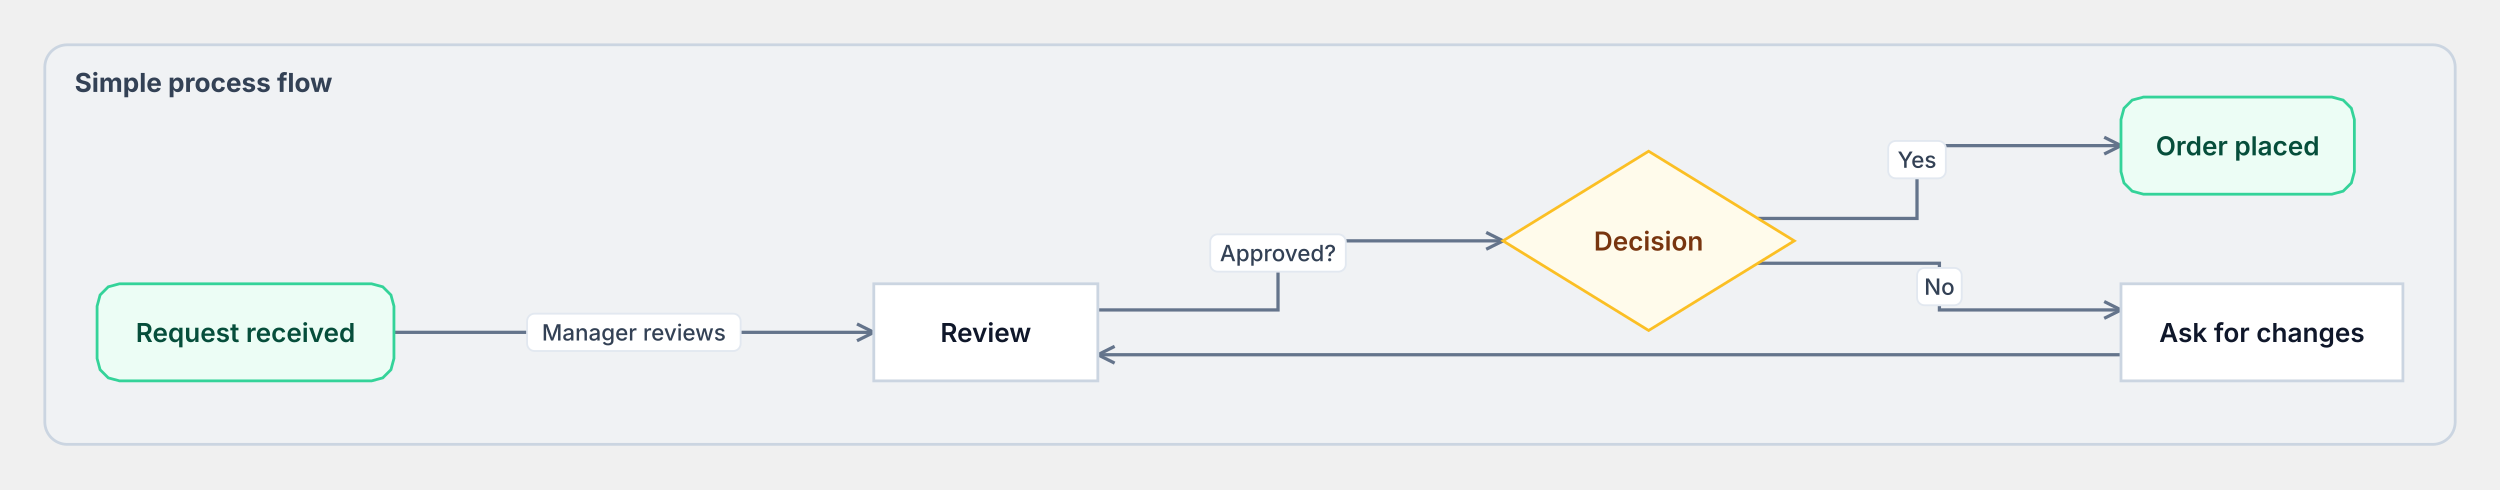
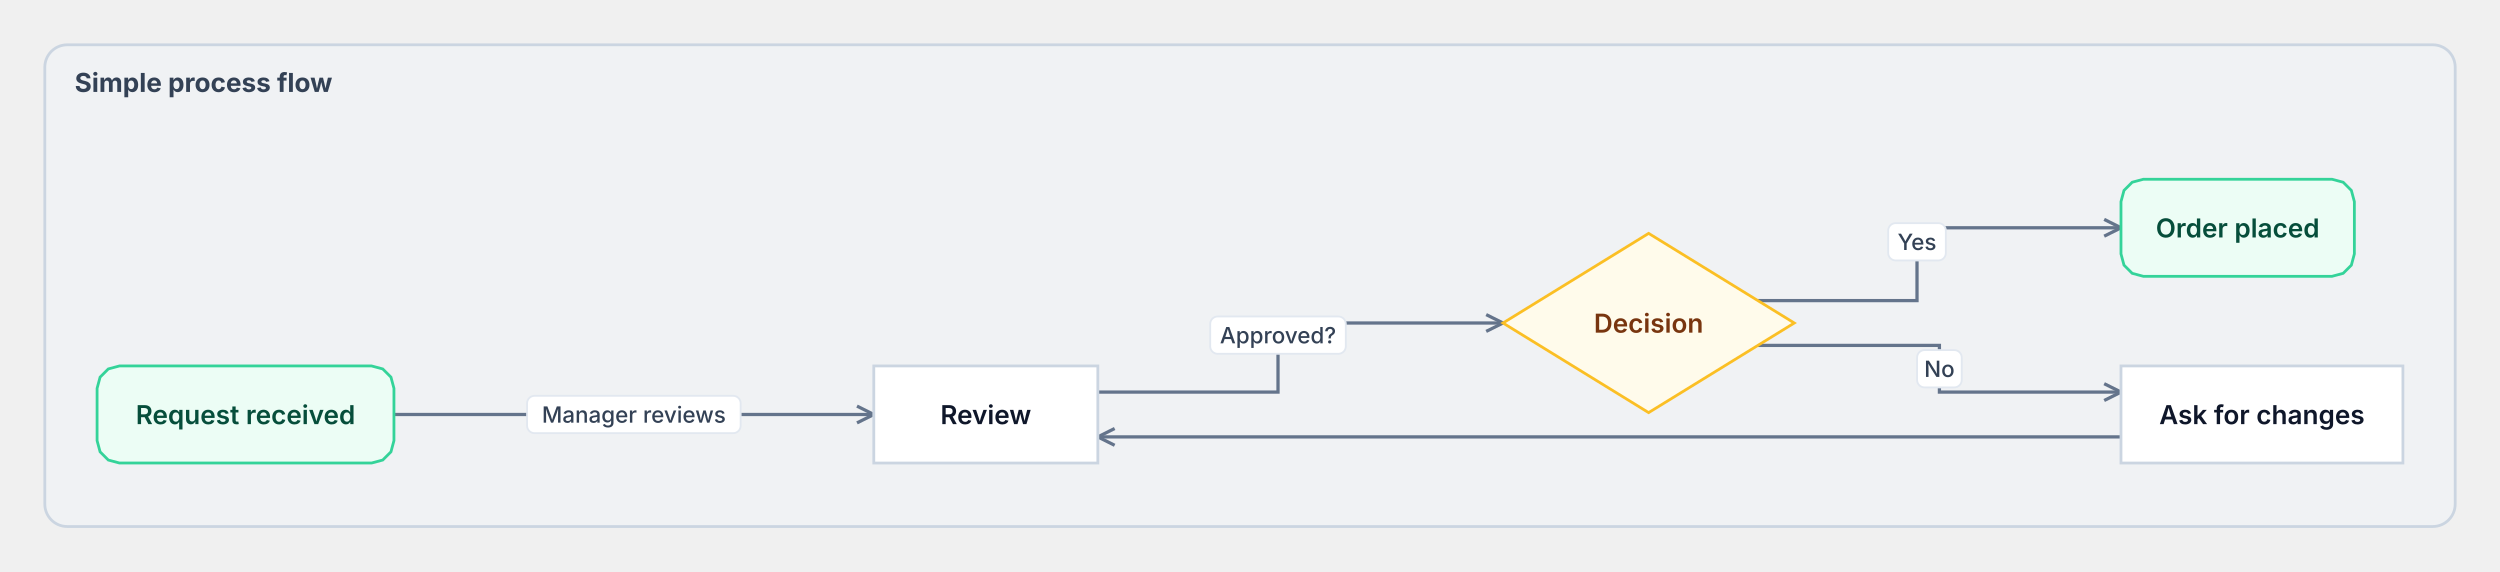
- <svg xmlns="http://www.w3.org/2000/svg" viewBox="-24 -24 1339 262" width="1339" height="262" data-openflowkit-document="template-simple-process" data-page="page-1" data-theme="light" data-pixel-ratio="1">
+ <svg xmlns="http://www.w3.org/2000/svg" viewBox="-24 -24 1339 306" width="1339" height="306" data-openflowkit-document="template-simple-process" data-page="page-1" data-theme="light" data-pixel-ratio="1">
  <g data-node-id="dsl-1365sm0" transform="matrix(1 0 0 1 0 0)">
-     <rect x="0" y="0" width="1291" height="214" rx="12" fill="rgba(241,245,249,0.52)" stroke="#cbd5e1" stroke-width="1.5" />
+     <rect x="0" y="0" width="1291" height="258" rx="12" fill="rgba(241,245,249,0.52)" stroke="#cbd5e1" stroke-width="1.5" />
    <g>
      <text x="16" y="20" text-anchor="start" dominant-baseline="middle" fill="#334155" font-family="Inter, ui-sans-serif, system-ui, sans-serif" font-size="14" font-weight="700">Simple process flow</text>
    </g>
  </g>
  <g data-connector-id="edge:request-&gt;review:1">
-     <path d="M187 154 L444 154" fill="none" stroke="#64748b" stroke-width="1.75" opacity="1" />
-     <rect x="258.3" y="144" width="114.4" height="20" rx="4" fill="#ffffff" stroke="#e2e8f0" stroke-width="1" />
-     <text x="315.5" y="154" text-anchor="middle" dominant-baseline="middle" fill="#334155" font-family="Inter, ui-sans-serif, system-ui, sans-serif" font-size="12" font-weight="500">Manager reviews</text>
-     <path d="M435 158.5 L444 154 L435 149.5" fill="none" stroke="#64748b" stroke-width="1.75" opacity="1" stroke-linejoin="round" />
+     <path d="M187 198 L444 198" fill="none" stroke="#64748b" stroke-width="1.75" opacity="1" />
+     <rect x="258.3" y="188" width="114.4" height="20" rx="4" fill="#ffffff" stroke="#e2e8f0" stroke-width="1" />
+     <text x="315.5" y="198" text-anchor="middle" dominant-baseline="middle" fill="#334155" font-family="Inter, ui-sans-serif, system-ui, sans-serif" font-size="12" font-weight="500">Manager reviews</text>
+     <path d="M435 202.5 L444 198 L435 193.5" fill="none" stroke="#64748b" stroke-width="1.75" opacity="1" stroke-linejoin="round" />
  </g>
  <g data-connector-id="edge:review-&gt;decision:1">
-     <path d="M564 142 L660.5 142 L660.5 105 L781 105" fill="none" stroke="#64748b" stroke-width="1.75" opacity="1" />
-     <rect x="624.18" y="101.5" width="72.64" height="20" rx="4" fill="#ffffff" stroke="#e2e8f0" stroke-width="1" />
-     <text x="660.5" y="111.5" text-anchor="middle" dominant-baseline="middle" fill="#334155" font-family="Inter, ui-sans-serif, system-ui, sans-serif" font-size="12" font-weight="500">Approved?</text>
-     <path d="M772 109.5 L781 105 L772 100.5" fill="none" stroke="#64748b" stroke-width="1.75" opacity="1" stroke-linejoin="round" />
+     <path d="M564 186 L660.5 186 L660.5 149 L781 149" fill="none" stroke="#64748b" stroke-width="1.75" opacity="1" />
+     <rect x="624.18" y="145.5" width="72.64" height="20" rx="4" fill="#ffffff" stroke="#e2e8f0" stroke-width="1" />
+     <text x="660.5" y="155.5" text-anchor="middle" dominant-baseline="middle" fill="#334155" font-family="Inter, ui-sans-serif, system-ui, sans-serif" font-size="12" font-weight="500">Approved?</text>
+     <path d="M772 153.5 L781 149 L772 144.5" fill="none" stroke="#64748b" stroke-width="1.75" opacity="1" stroke-linejoin="round" />
  </g>
  <g data-connector-id="edge:decision-&gt;done:1">
-     <path d="M917.5 93 L1002.75 93 L1002.75 54 L1112 54" fill="none" stroke="#64748b" stroke-width="1.75" opacity="1" />
-     <rect x="987.31" y="51.5" width="30.88" height="20" rx="4" fill="#ffffff" stroke="#e2e8f0" stroke-width="1" />
-     <text x="1002.75" y="61.5" text-anchor="middle" dominant-baseline="middle" fill="#334155" font-family="Inter, ui-sans-serif, system-ui, sans-serif" font-size="12" font-weight="500">Yes</text>
-     <path d="M1103 58.5 L1112 54 L1103 49.5" fill="none" stroke="#64748b" stroke-width="1.75" opacity="1" stroke-linejoin="round" />
+     <path d="M917.5 137 L1002.75 137 L1002.75 98 L1112 98" fill="none" stroke="#64748b" stroke-width="1.75" opacity="1" />
+     <rect x="987.31" y="95.5" width="30.88" height="20" rx="4" fill="#ffffff" stroke="#e2e8f0" stroke-width="1" />
+     <text x="1002.75" y="105.5" text-anchor="middle" dominant-baseline="middle" fill="#334155" font-family="Inter, ui-sans-serif, system-ui, sans-serif" font-size="12" font-weight="500">Yes</text>
+     <path d="M1103 102.5 L1112 98 L1103 93.5" fill="none" stroke="#64748b" stroke-width="1.75" opacity="1" stroke-linejoin="round" />
  </g>
  <g data-connector-id="edge:decision-&gt;revise:1">
-     <path d="M917.5 117 L1014.75 117 L1014.75 142 L1112 142" fill="none" stroke="#64748b" stroke-width="1.75" opacity="1" />
-     <rect x="1002.79" y="119.5" width="23.92" height="20" rx="4" fill="#ffffff" stroke="#e2e8f0" stroke-width="1" />
-     <text x="1014.75" y="129.5" text-anchor="middle" dominant-baseline="middle" fill="#334155" font-family="Inter, ui-sans-serif, system-ui, sans-serif" font-size="12" font-weight="500">No</text>
-     <path d="M1103 146.5 L1112 142 L1103 137.5" fill="none" stroke="#64748b" stroke-width="1.75" opacity="1" stroke-linejoin="round" />
+     <path d="M917.5 161 L1014.75 161 L1014.75 186 L1112 186" fill="none" stroke="#64748b" stroke-width="1.75" opacity="1" />
+     <rect x="1002.79" y="163.5" width="23.92" height="20" rx="4" fill="#ffffff" stroke="#e2e8f0" stroke-width="1" />
+     <text x="1014.75" y="173.5" text-anchor="middle" dominant-baseline="middle" fill="#334155" font-family="Inter, ui-sans-serif, system-ui, sans-serif" font-size="12" font-weight="500">No</text>
+     <path d="M1103 190.5 L1112 186 L1103 181.5" fill="none" stroke="#64748b" stroke-width="1.75" opacity="1" stroke-linejoin="round" />
  </g>
  <g data-connector-id="edge:revise-&gt;review:1">
-     <path d="M1112 166 L564 166" fill="none" stroke="#64748b" stroke-width="1.75" opacity="1" />
-     <path d="M573 161.5 L564 166 L573 170.5" fill="none" stroke="#64748b" stroke-width="1.75" opacity="1" stroke-linejoin="round" />
+     <path d="M1112 210 L564 210" fill="none" stroke="#64748b" stroke-width="1.75" opacity="1" />
+     <path d="M573 205.5 L564 210 L573 214.5" fill="none" stroke="#64748b" stroke-width="1.75" opacity="1" stroke-linejoin="round" />
  </g>
-   <g data-node-id="request" transform="matrix(1 0 0 1 28 128)">
+   <g data-node-id="request" transform="matrix(1 0 0 1 28 172)">
    <path d="M147 0 L153 1.608 L157.392 6 L159 12 L159 40 L157.392 46 L153 50.392 L147 52 L12 52 L6 50.392 L1.608 46 L0 40 L0 12 L1.608 6 L6 1.608 L12 0 Z" fill="#ecfdf5" stroke="#34d399" stroke-width="1.5" />
    <g>
      <text x="79.5" y="26" text-anchor="middle" dominant-baseline="middle" fill="#064e3b" font-family="Inter, ui-sans-serif, system-ui, sans-serif" font-size="14" font-weight="600">Request received</text>
    </g>
  </g>
-   <g data-node-id="review" transform="matrix(1 0 0 1 444 128)">
+   <g data-node-id="review" transform="matrix(1 0 0 1 444 172)">
    <rect x="0" y="0" width="120" height="52" fill="#ffffff" stroke="#cbd5e1" stroke-width="1.5" />
    <g>
      <text x="60" y="26" text-anchor="middle" dominant-baseline="middle" fill="#0f172a" font-family="Inter, ui-sans-serif, system-ui, sans-serif" font-size="14" font-weight="600">Review</text>
    </g>
  </g>
-   <g data-node-id="decision" transform="matrix(1 0 0 1 781 57)">
+   <g data-node-id="decision" transform="matrix(1 0 0 1 781 101)">
    <path d="M78 0 L156 48 L78 96 L0 48 Z" fill="#fffbeb" stroke="#fbbf24" stroke-width="1.5" />
    <g>
      <text x="78" y="48" text-anchor="middle" dominant-baseline="middle" fill="#78350f" font-family="Inter, ui-sans-serif, system-ui, sans-serif" font-size="14" font-weight="600">Decision</text>
    </g>
  </g>
-   <g data-node-id="done" transform="matrix(1 0 0 1 1112 28)">
+   <g data-node-id="done" transform="matrix(1 0 0 1 1112 72)">
    <path d="M113 0 L119 1.608 L123.392 6 L125 12 L125 40 L123.392 46 L119 50.392 L113 52 L12 52 L6 50.392 L1.608 46 L0 40 L0 12 L1.608 6 L6 1.608 L12 0 Z" fill="#ecfdf5" stroke="#34d399" stroke-width="1.5" />
    <g>
      <text x="62.5" y="26" text-anchor="middle" dominant-baseline="middle" fill="#064e3b" font-family="Inter, ui-sans-serif, system-ui, sans-serif" font-size="14" font-weight="600">Order placed</text>
    </g>
  </g>
-   <g data-node-id="revise" transform="matrix(1 0 0 1 1112 128)">
+   <g data-node-id="revise" transform="matrix(1 0 0 1 1112 172)">
    <rect x="0" y="0" width="151" height="52" fill="#ffffff" stroke="#cbd5e1" stroke-width="1.5" />
    <g>
      <text x="75.5" y="26" text-anchor="middle" dominant-baseline="middle" fill="#0f172a" font-family="Inter, ui-sans-serif, system-ui, sans-serif" font-size="14" font-weight="600">Ask for changes</text>
    </g>
  </g>
</svg>
